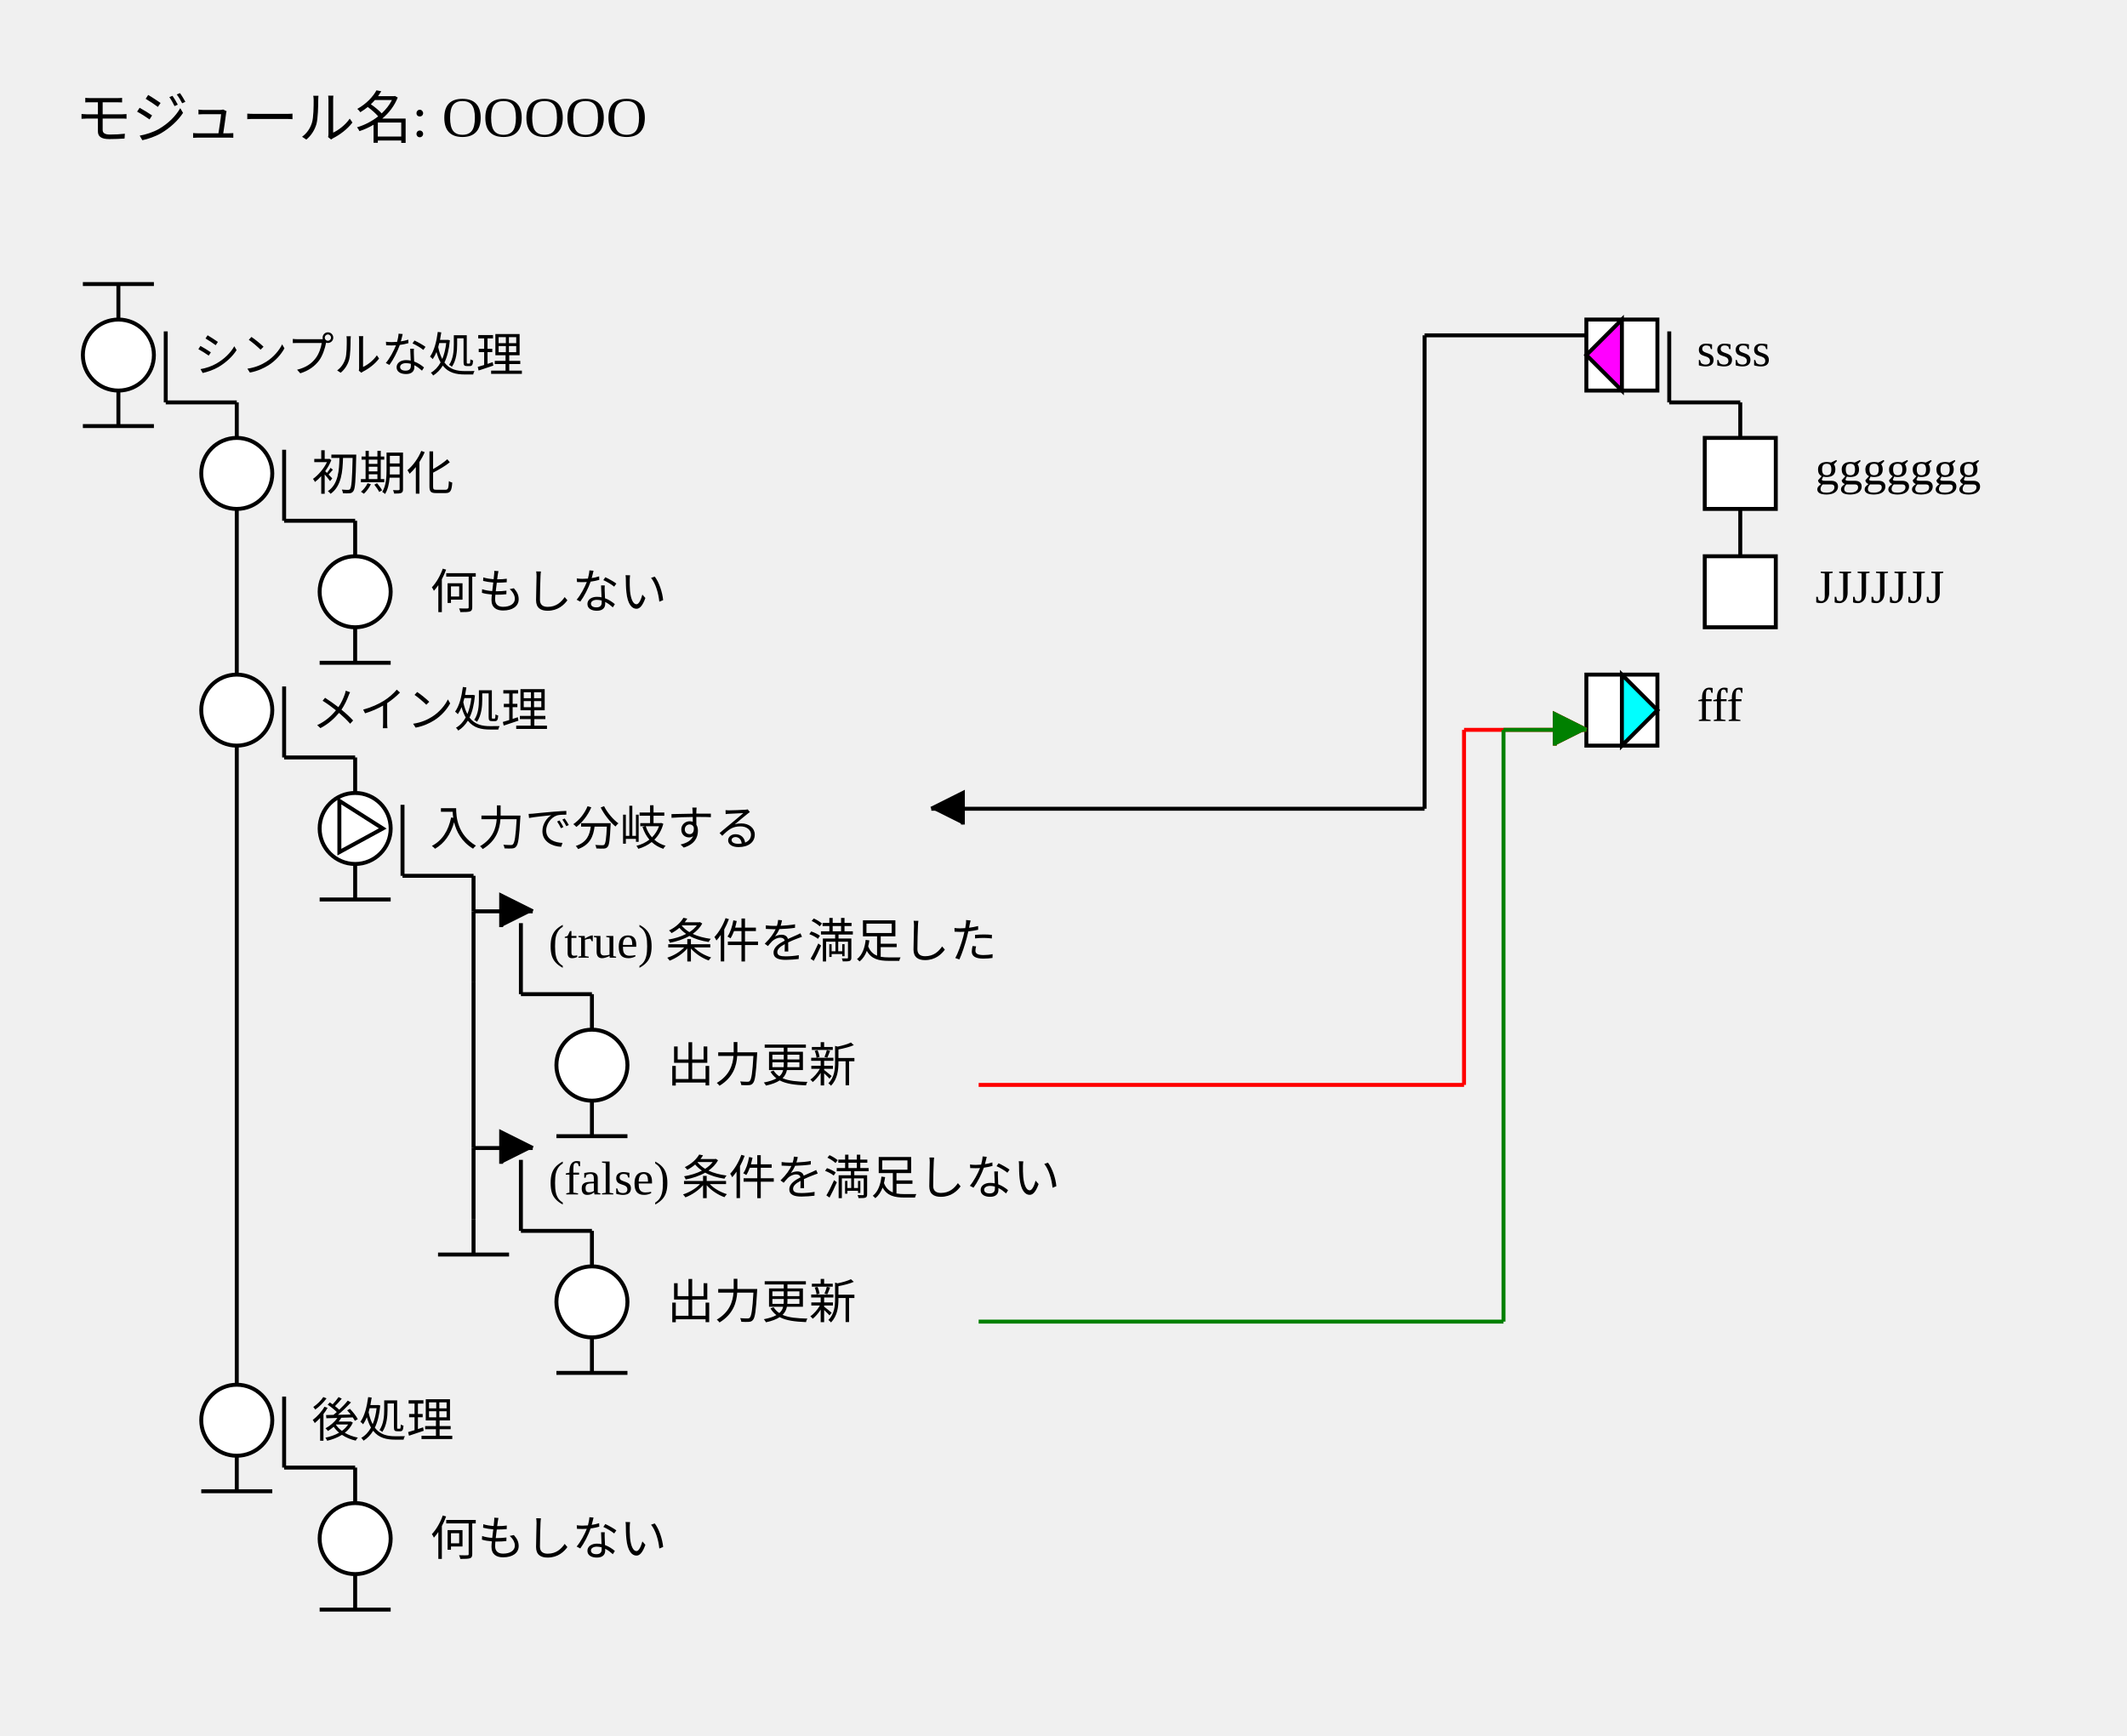
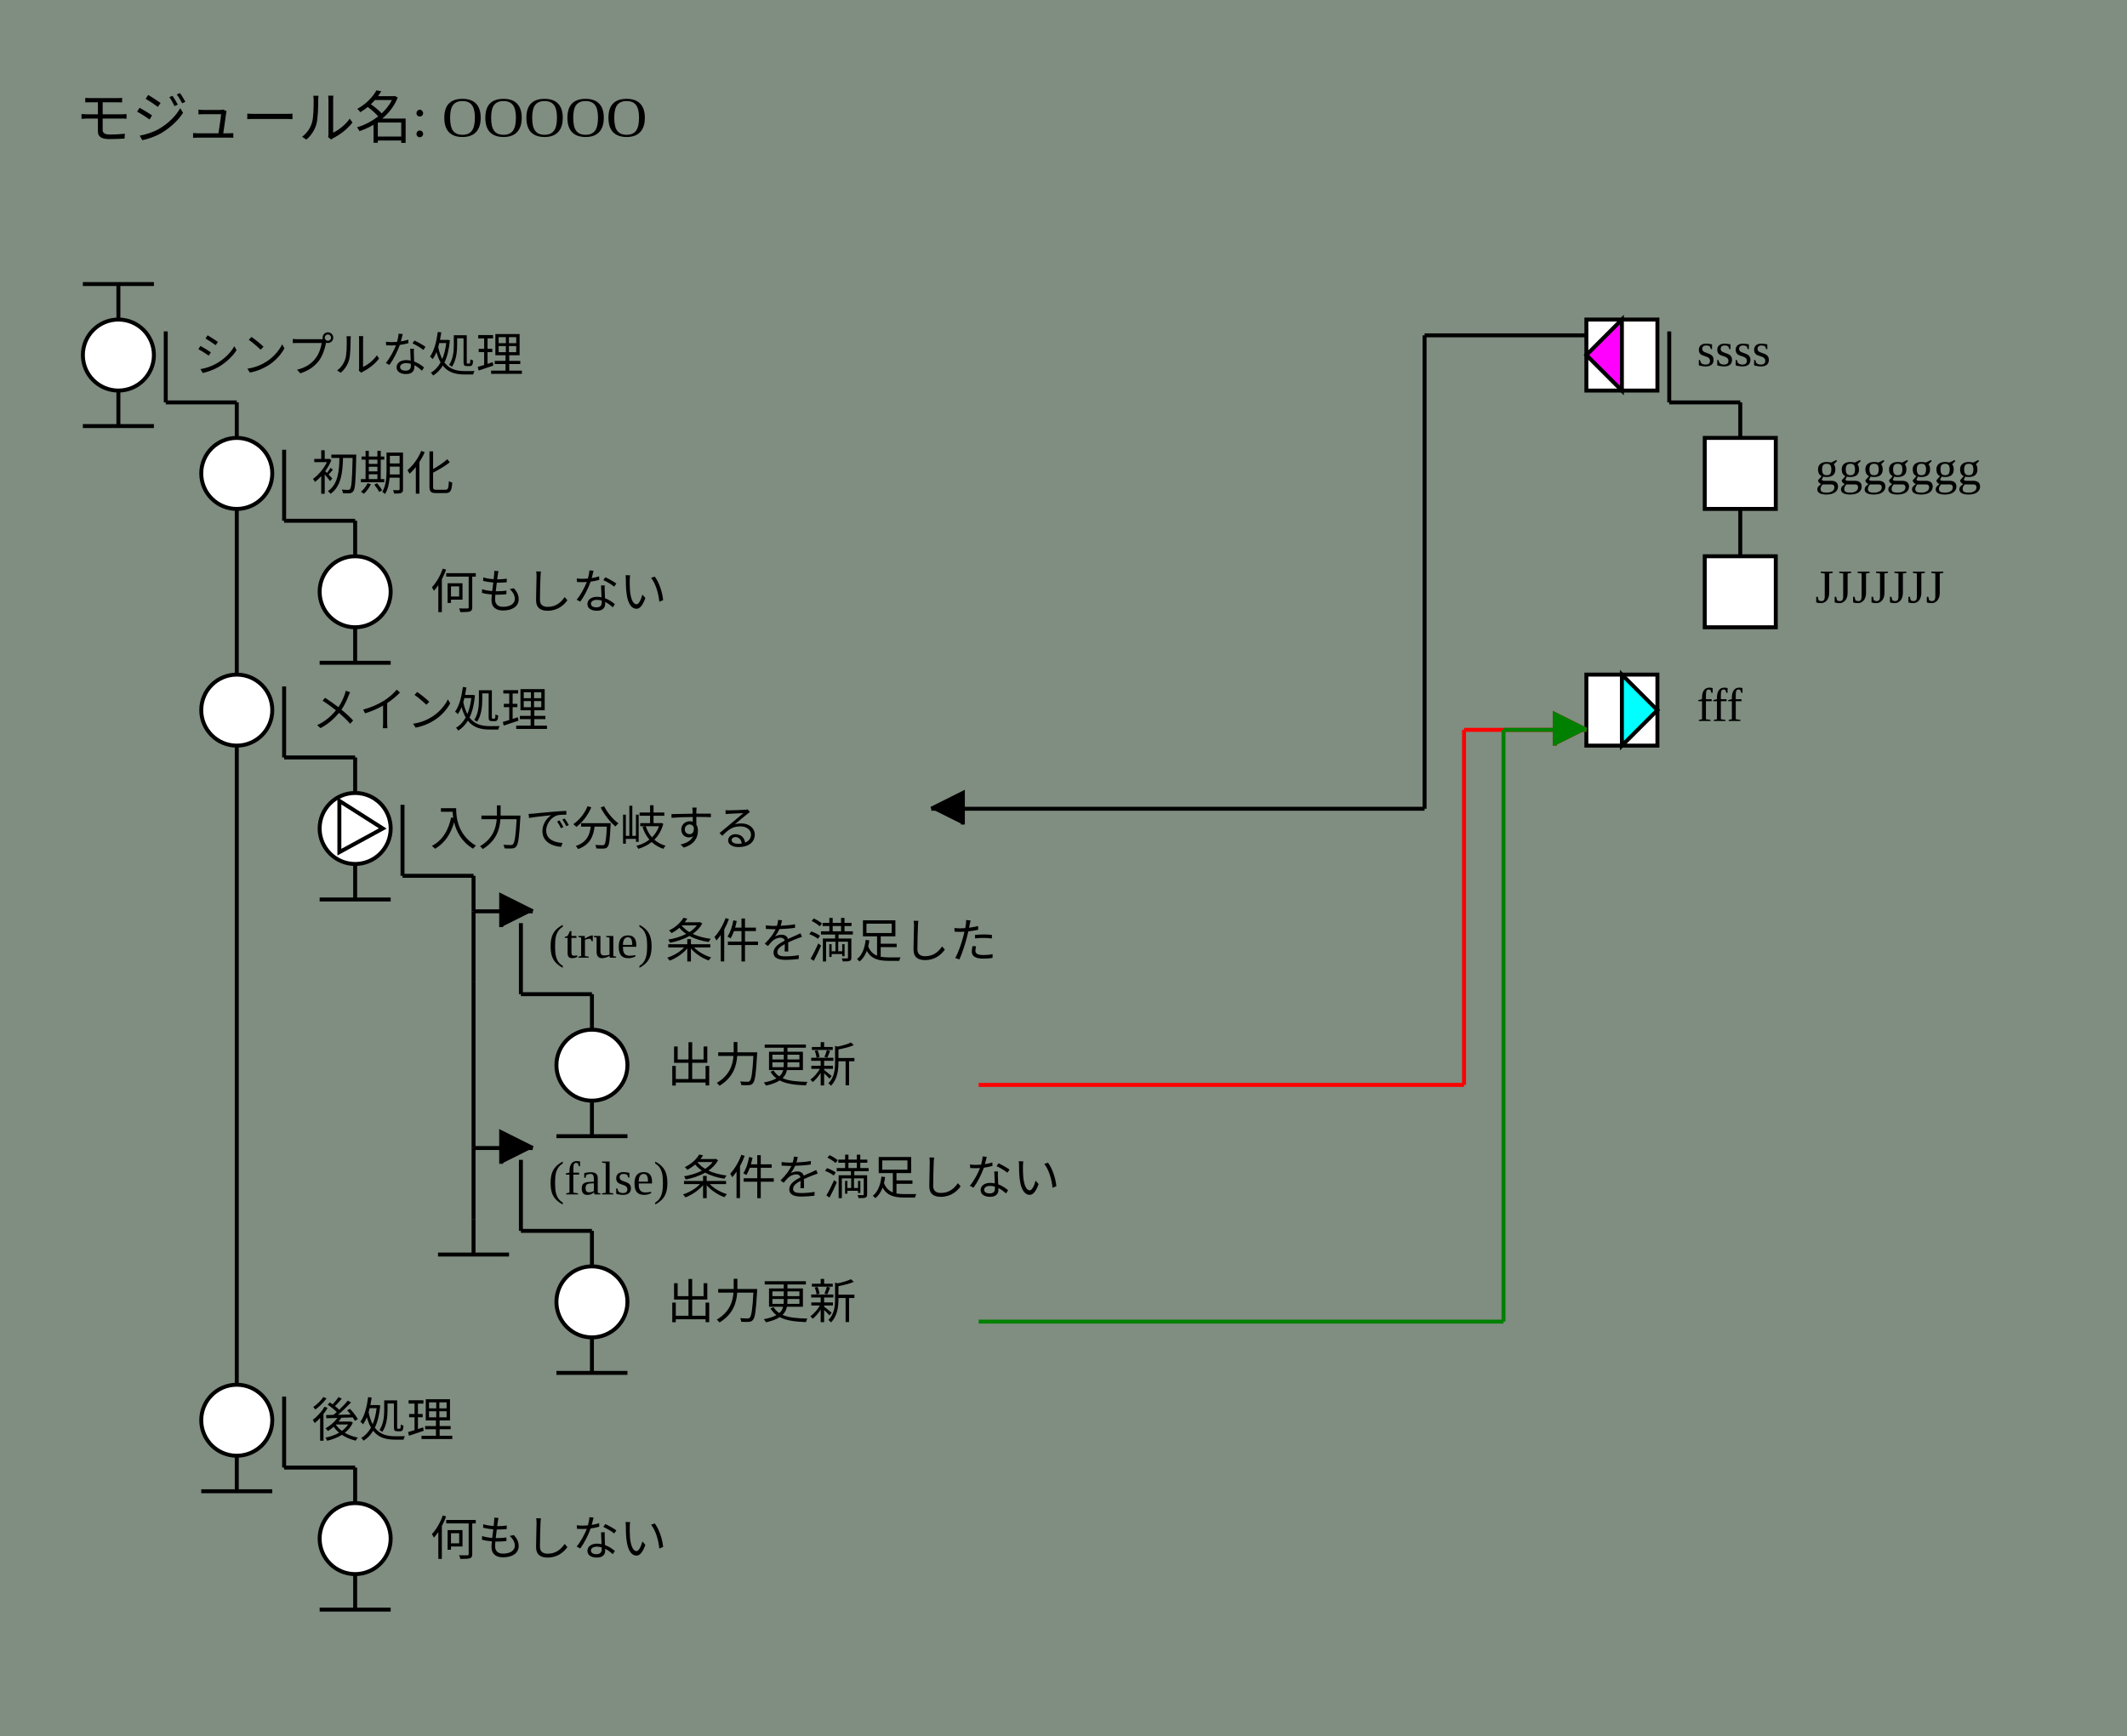
<svg xmlns="http://www.w3.org/2000/svg" width="539" height="440" style="background-color: #808d81">
+   <rect x="0" y="0" width="539" height="440" fill="#808d81" stroke="#808d81" />
  <text x="19" y="30" text-anchor="start" dominant-baseline="middle" font-size="120%" rotate="0">モジュール名: OOOOO</text>
  <circle cx="30" cy="90" r="9" fill="white" stroke="black" />
  <text x="49" y="90" text-anchor="start" dominant-baseline="middle" font-size="100%" rotate="0">シンプルな処理</text>
  <line x1="30" y1="72" x2="30" y2="81" stroke="black" />
  <line x1="21" y1="72" x2="39" y2="72" stroke="black" />
  <line x1="30" y1="99" x2="30" y2="108" stroke="black" />
  <line x1="21" y1="108" x2="39" y2="108" stroke="black" />
  <circle cx="60" cy="120" r="9" fill="white" stroke="black" />
  <text x="79" y="120" text-anchor="start" dominant-baseline="middle" font-size="100%" rotate="0">初期化</text>
  <line x1="60" y1="102" x2="60" y2="111" stroke="black" />
  <line x1="42" y1="102" x2="60" y2="102" stroke="black" />
  <line x1="42" y1="84" x2="42" y2="102" stroke="black" />
  <circle cx="90" cy="150" r="9" fill="white" stroke="black" />
  <text x="109" y="150" text-anchor="start" dominant-baseline="middle" font-size="100%" rotate="0">何もしない</text>
  <line x1="90" y1="159" x2="90" y2="168" stroke="black" />
  <line x1="81" y1="168" x2="99" y2="168" stroke="black" />
  <line x1="90" y1="132" x2="90" y2="141" stroke="black" />
  <line x1="72" y1="132" x2="90" y2="132" stroke="black" />
  <line x1="72" y1="114" x2="72" y2="132" stroke="black" />
  <circle cx="60" cy="180" r="9" fill="white" stroke="black" />
  <text x="79" y="180" text-anchor="start" dominant-baseline="middle" font-size="100%" rotate="0">メイン処理</text>
  <line x1="60" y1="129" x2="60" y2="171" stroke="black" />
  <circle cx="90" cy="210" r="9" fill="white" stroke="black" />
  <polygon points="97 210 86 216 86 203" fill="white" stroke="black" />
  <text x="109" y="210" text-anchor="start" dominant-baseline="middle" font-size="100%" rotate="0">入力で分岐する</text>
  <line x1="90" y1="219" x2="90" y2="228" stroke="black" />
  <line x1="81" y1="228" x2="99" y2="228" stroke="black" />
  <line x1="90" y1="192" x2="90" y2="201" stroke="black" />
  <line x1="72" y1="192" x2="90" y2="192" stroke="black" />
  <line x1="72" y1="174" x2="72" y2="192" stroke="black" />
  <line x1="120" y1="231" x2="120" y2="249" stroke="black" />
  <line x1="120" y1="231" x2="135" y2="231" stroke="black" />
  <path d="M 135 231 L 127 227 L 127 235" stroke="black" fill="black" />
  <text x="139" y="240" text-anchor="start" dominant-baseline="middle" font-size="100%" rotate="0">(true) 条件を満足した</text>
  <line x1="120" y1="222" x2="120" y2="231" stroke="black" />
  <line x1="102" y1="222" x2="120" y2="222" stroke="black" />
  <line x1="102" y1="204" x2="102" y2="222" stroke="black" />
  <circle cx="150" cy="270" r="9" fill="white" stroke="black" />
  <text x="169" y="270" text-anchor="start" dominant-baseline="middle" font-size="100%" rotate="0">出力更新</text>
  <line x1="150" y1="279" x2="150" y2="288" stroke="black" />
  <line x1="141" y1="288" x2="159" y2="288" stroke="black" />
  <line x1="150" y1="252" x2="150" y2="261" stroke="black" />
  <line x1="132" y1="252" x2="150" y2="252" stroke="black" />
  <line x1="132" y1="234" x2="132" y2="252" stroke="black" />
  <line x1="120" y1="291" x2="120" y2="309" stroke="black" />
  <line x1="120" y1="291" x2="135" y2="291" stroke="black" />
  <path d="M 135 291 L 127 287 L 127 295" stroke="black" fill="black" />
  <text x="139" y="300" text-anchor="start" dominant-baseline="middle" font-size="100%" rotate="0">(false) 条件を満足しない</text>
  <line x1="120" y1="249" x2="120" y2="291" stroke="black" />
  <line x1="120" y1="309" x2="120" y2="318" stroke="black" />
  <line x1="111" y1="318" x2="129" y2="318" stroke="black" />
  <circle cx="150" cy="330" r="9" fill="white" stroke="black" />
  <text x="169" y="330" text-anchor="start" dominant-baseline="middle" font-size="100%" rotate="0">出力更新</text>
  <line x1="150" y1="339" x2="150" y2="348" stroke="black" />
  <line x1="141" y1="348" x2="159" y2="348" stroke="black" />
  <line x1="150" y1="312" x2="150" y2="321" stroke="black" />
  <line x1="132" y1="312" x2="150" y2="312" stroke="black" />
  <line x1="132" y1="294" x2="132" y2="312" stroke="black" />
  <circle cx="60" cy="360" r="9" fill="white" stroke="black" />
  <text x="79" y="360" text-anchor="start" dominant-baseline="middle" font-size="100%" rotate="0">後処理</text>
  <line x1="60" y1="189" x2="60" y2="351" stroke="black" />
  <line x1="60" y1="369" x2="60" y2="378" stroke="black" />
  <line x1="51" y1="378" x2="69" y2="378" stroke="black" />
  <circle cx="90" cy="390" r="9" fill="white" stroke="black" />
  <text x="109" y="390" text-anchor="start" dominant-baseline="middle" font-size="100%" rotate="0">何もしない</text>
  <line x1="90" y1="399" x2="90" y2="408" stroke="black" />
  <line x1="81" y1="408" x2="99" y2="408" stroke="black" />
  <line x1="90" y1="372" x2="90" y2="381" stroke="black" />
  <line x1="72" y1="372" x2="90" y2="372" stroke="black" />
  <line x1="72" y1="354" x2="72" y2="372" stroke="black" />
  <line x1="236" y1="205" x2="361" y2="205" stroke="black" />
  <path d="M 236 205 L 244 201 L 244 209" stroke="black" fill="black" />
  <line x1="248" y1="275" x2="371" y2="275" stroke="red" />
  <line x1="248" y1="335" x2="381" y2="335" stroke="green" />
  <rect x="402" y="81" width="18" height="18" fill="white" stroke="black" />
  <text x="430" y="90" text-anchor="start" dominant-baseline="middle" font-size="100%" rotate="0">ssss</text>
  <rect x="432" y="111" width="18" height="18" fill="white" stroke="black" />
  <text x="460" y="120" text-anchor="start" dominant-baseline="middle" font-size="100%" rotate="0">ggggggg</text>
  <line x1="441" y1="102" x2="441" y2="111" stroke="black" />
  <line x1="423" y1="102" x2="441" y2="102" stroke="black" />
  <line x1="423" y1="84" x2="423" y2="102" stroke="black" />
  <rect x="432" y="141" width="18" height="18" fill="white" stroke="black" />
  <text x="460" y="150" text-anchor="start" dominant-baseline="middle" font-size="100%" rotate="0">JJJJJJJ</text>
  <line x1="441" y1="129" x2="441" y2="141" stroke="black" />
  <rect x="402" y="171" width="18" height="18" fill="white" stroke="black" />
  <text x="430" y="180" text-anchor="start" dominant-baseline="middle" font-size="100%" rotate="0">fff</text>
  <path d="M 402 90 L 411 81 L 411 99 Z" stroke="black" fill="fuchsia" />
  <line x1="361" y1="85" x2="402" y2="85" stroke="black" />
  <path d="M 420 180 L 411 171 L 411 189 Z" stroke="black" fill="aqua" />
  <line x1="371" y1="185" x2="402" y2="185" stroke="red" />
  <path d="M 402 185 L 394 181 L 394 189" stroke="red" fill="red" />
  <line x1="381" y1="185" x2="402" y2="185" stroke="green" />
  <path d="M 402 185 L 394 181 L 394 189" stroke="green" fill="green" />
  <line x1="361" y1="85" x2="361" y2="205" stroke="black" />
  <line x1="371" y1="185" x2="371" y2="275" stroke="red" />
  <line x1="381" y1="185" x2="381" y2="335" stroke="green" />
</svg>
